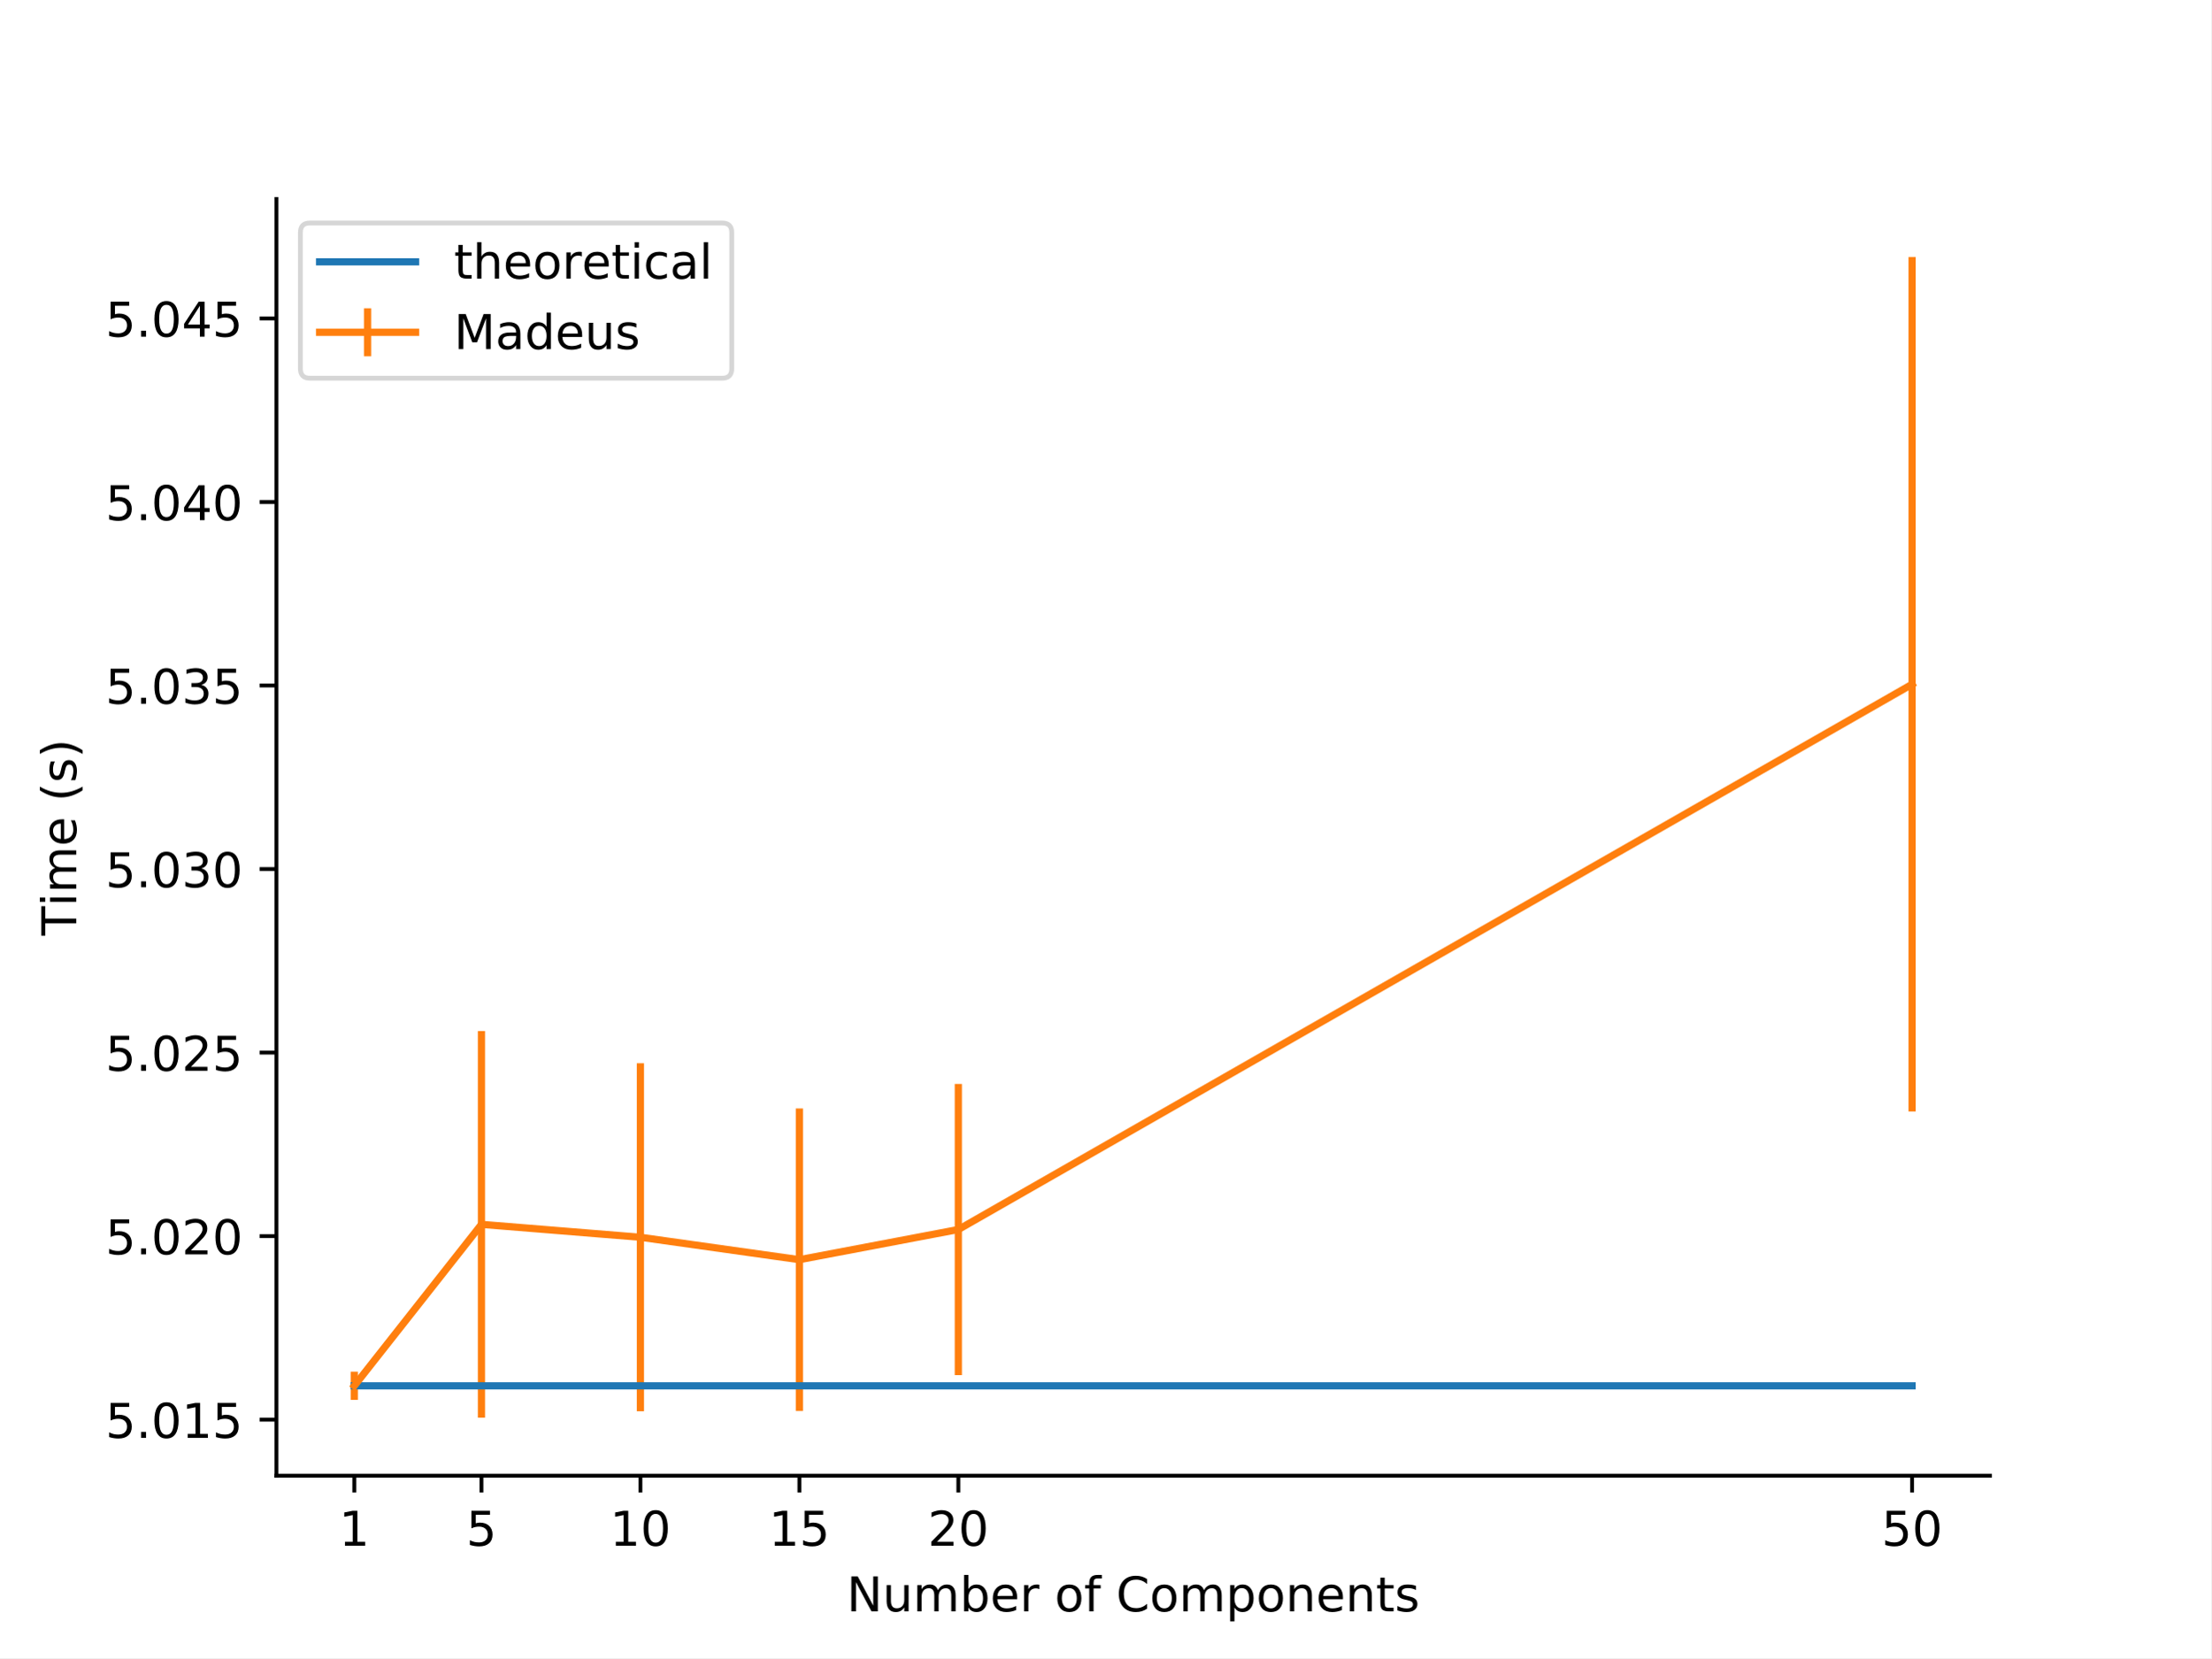
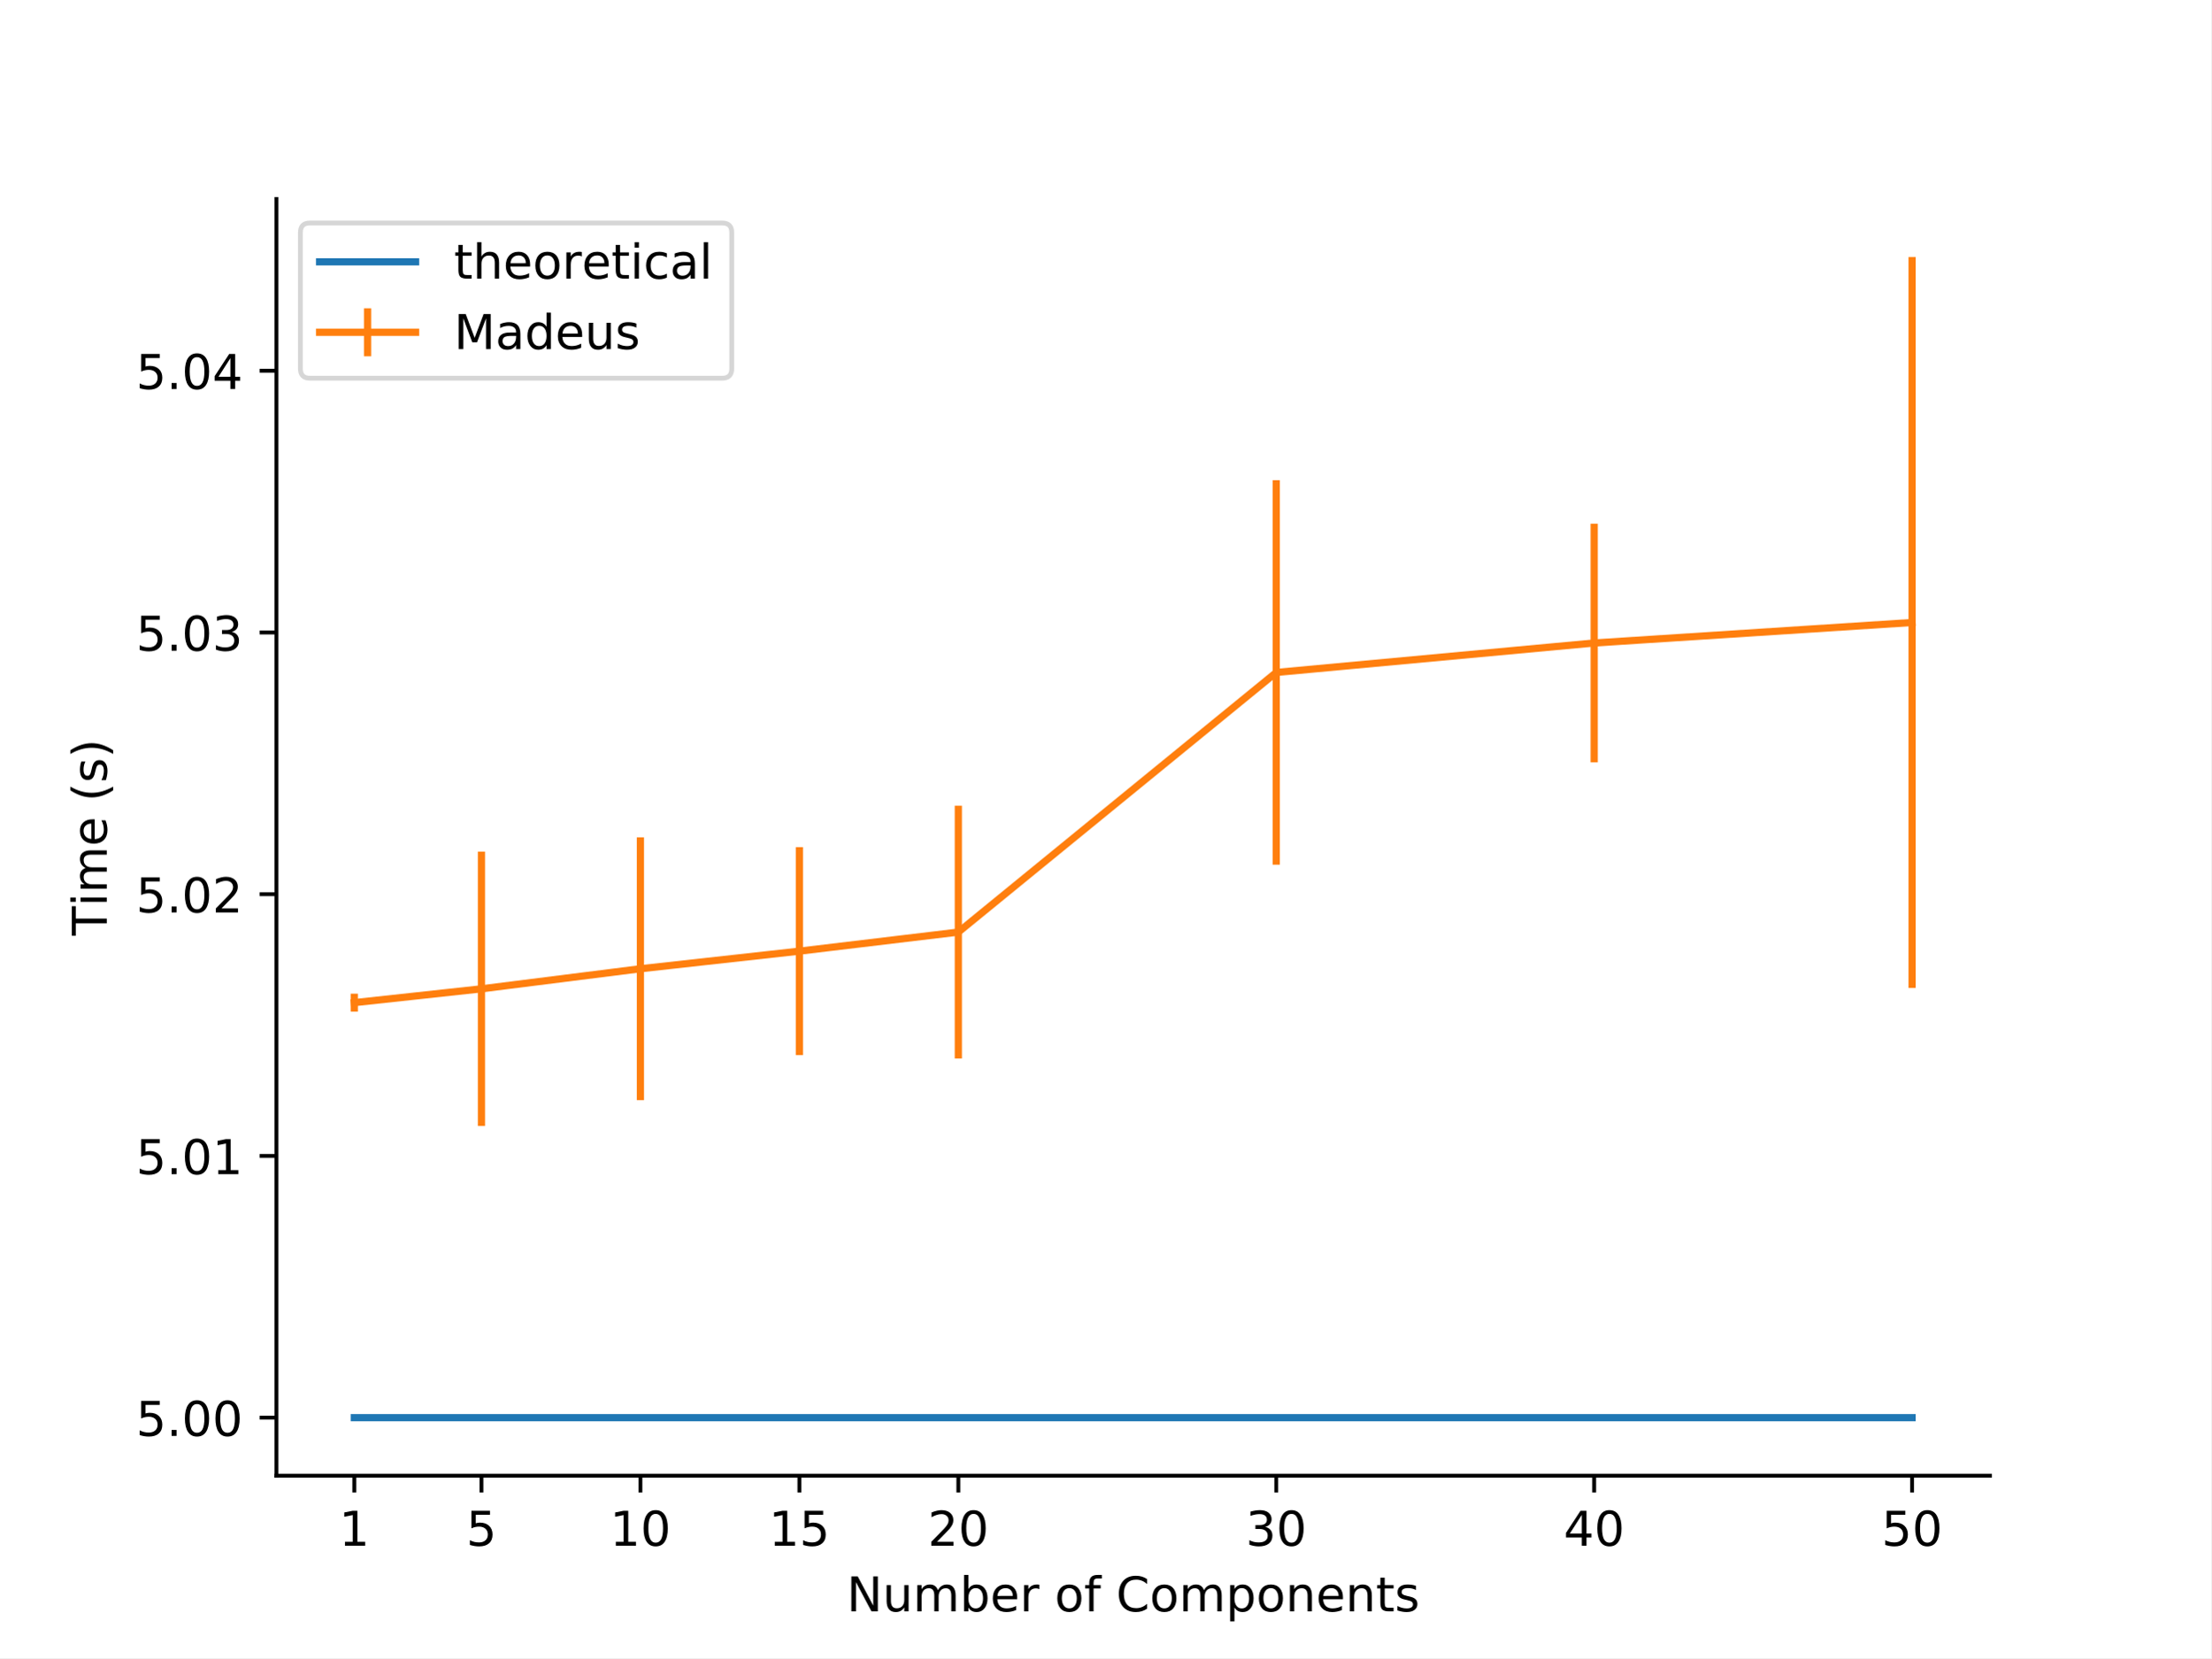
<svg xmlns="http://www.w3.org/2000/svg" xmlns:xlink="http://www.w3.org/1999/xlink" height="345.6pt" version="1.1" viewBox="0 0 460.8 345.6" width="460.8pt">
  <defs>
    <style type="text/css">
*{stroke-linecap:butt;stroke-linejoin:round;}
  </style>
  </defs>
  <g id="figure_1">
    <g id="patch_1">
      <path d="M 0 345.6  L 460.8 345.6  L 460.8 0  L 0 0  z " style="fill:#ffffff;" />
    </g>
    <g id="axes_1">
      <g id="patch_2">
        <path d="M 57.6 307.584  L 414.72 307.584  L 414.72 41.472  L 57.6 41.472  z " style="fill:#ffffff;" />
      </g>
      <g id="matplotlib.axis_1">
        <g id="xtick_1">
          <g id="line2d_1">
            <defs>
-               <path d="M 0 0  L 0 3.5  " id="m29f197579e" style="stroke:#000000;stroke-width:0.8;" />
-             </defs>
-             <g>
-               <use style="stroke:#000000;stroke-width:0.8;" x="73.833" xlink:href="#m29f197579e" y="307.584" />
+               <path d="M 0 0  L 0 3.5  " id="mc7988d3451" style="stroke:#000000;stroke-width:0.8;" />
+             </defs>
+             <g>
+               <use style="stroke:#000000;stroke-width:0.8;" x="73.833" xlink:href="#mc7988d3451" y="307.584" />
            </g>
          </g>
          <g id="text_1">
            <defs>
              <path d="M 12.406 8.297  L 28.516 8.297  L 28.516 63.922  L 10.984 60.406  L 10.984 69.391  L 28.422 72.906  L 38.281 72.906  L 38.281 8.297  L 54.391 8.297  L 54.391 0  L 12.406 0  z " id="DejaVuSans-49" />
            </defs>
            <g transform="translate(70.65148 322.1824)scale(0.1 -0.1)">
              <use xlink:href="#DejaVuSans-49" />
            </g>
          </g>
        </g>
        <g id="xtick_2">
          <g id="line2d_2">
            <g>
-               <use style="stroke:#000000;stroke-width:0.8;" x="100.335" xlink:href="#m29f197579e" y="307.584" />
+               <use style="stroke:#000000;stroke-width:0.8;" x="100.335" xlink:href="#mc7988d3451" y="307.584" />
            </g>
          </g>
          <g id="text_2">
            <defs>
              <path d="M 10.797 72.906  L 49.516 72.906  L 49.516 64.594  L 19.828 64.594  L 19.828 46.734  Q 21.969 47.469 24.109 47.828  Q 26.266 48.188 28.422 48.188  Q 40.625 48.188 47.75 41.5  Q 54.891 34.812 54.891 23.391  Q 54.891 11.625 47.562 5.094  Q 40.234 -1.422 26.906 -1.422  Q 22.312 -1.422 17.547 -0.641  Q 12.797 0.141 7.719 1.703  L 7.719 11.625  Q 12.109 9.234 16.797 8.062  Q 21.484 6.891 26.703 6.891  Q 35.156 6.891 40.078 11.328  Q 45.016 15.766 45.016 23.391  Q 45.016 31 40.078 35.438  Q 35.156 39.891 26.703 39.891  Q 22.75 39.891 18.812 39.016  Q 14.891 38.141 10.797 36.281  z " id="DejaVuSans-53" />
            </defs>
            <g transform="translate(97.15389 322.1824)scale(0.1 -0.1)">
              <use xlink:href="#DejaVuSans-53" />
            </g>
          </g>
        </g>
        <g id="xtick_3">
          <g id="line2d_3">
            <g>
-               <use style="stroke:#000000;stroke-width:0.8;" x="133.463" xlink:href="#m29f197579e" y="307.584" />
+               <use style="stroke:#000000;stroke-width:0.8;" x="133.463" xlink:href="#mc7988d3451" y="307.584" />
            </g>
          </g>
          <g id="text_3">
            <defs>
              <path d="M 31.781 66.406  Q 24.172 66.406 20.328 58.906  Q 16.5 51.422 16.5 36.375  Q 16.5 21.391 20.328 13.891  Q 24.172 6.391 31.781 6.391  Q 39.453 6.391 43.281 13.891  Q 47.125 21.391 47.125 36.375  Q 47.125 51.422 43.281 58.906  Q 39.453 66.406 31.781 66.406  z M 31.781 74.219  Q 44.047 74.219 50.516 64.516  Q 56.984 54.828 56.984 36.375  Q 56.984 17.969 50.516 8.266  Q 44.047 -1.422 31.781 -1.422  Q 19.531 -1.422 13.062 8.266  Q 6.594 17.969 6.594 36.375  Q 6.594 54.828 13.062 64.516  Q 19.531 74.219 31.781 74.219  z " id="DejaVuSans-48" />
            </defs>
            <g transform="translate(127.1007 322.1824)scale(0.1 -0.1)">
              <use xlink:href="#DejaVuSans-49" />
              <use x="63.623" xlink:href="#DejaVuSans-48" />
            </g>
          </g>
        </g>
        <g id="xtick_4">
          <g id="line2d_4">
            <g>
-               <use style="stroke:#000000;stroke-width:0.8;" x="166.591" xlink:href="#m29f197579e" y="307.584" />
+               <use style="stroke:#000000;stroke-width:0.8;" x="166.591" xlink:href="#mc7988d3451" y="307.584" />
            </g>
          </g>
          <g id="text_4">
            <g transform="translate(160.2287 322.1824)scale(0.1 -0.1)">
              <use xlink:href="#DejaVuSans-49" />
              <use x="63.623" xlink:href="#DejaVuSans-53" />
            </g>
          </g>
        </g>
        <g id="xtick_5">
          <g id="line2d_5">
            <g>
-               <use style="stroke:#000000;stroke-width:0.8;" x="199.719" xlink:href="#m29f197579e" y="307.584" />
+               <use style="stroke:#000000;stroke-width:0.8;" x="199.719" xlink:href="#mc7988d3451" y="307.584" />
            </g>
          </g>
          <g id="text_5">
            <defs>
              <path d="M 19.188 8.297  L 53.609 8.297  L 53.609 0  L 7.328 0  L 7.328 8.297  Q 12.938 14.109 22.625 23.891  Q 32.328 33.688 34.812 36.531  Q 39.547 41.844 41.422 45.531  Q 43.312 49.219 43.312 52.781  Q 43.312 58.594 39.234 62.25  Q 35.156 65.922 28.609 65.922  Q 23.969 65.922 18.812 64.312  Q 13.672 62.703 7.812 59.422  L 7.812 69.391  Q 13.766 71.781 18.938 73  Q 24.125 74.219 28.422 74.219  Q 39.75 74.219 46.484 68.547  Q 53.219 62.891 53.219 53.422  Q 53.219 48.922 51.531 44.891  Q 49.859 40.875 45.406 35.406  Q 44.188 33.984 37.641 27.219  Q 31.109 20.453 19.188 8.297  z " id="DejaVuSans-50" />
            </defs>
            <g transform="translate(193.3567 322.1824)scale(0.1 -0.1)">
              <use xlink:href="#DejaVuSans-50" />
              <use x="63.623" xlink:href="#DejaVuSans-48" />
            </g>
          </g>
        </g>
        <g id="xtick_6">
          <g id="line2d_6">
            <g>
-               <use style="stroke:#000000;stroke-width:0.8;" x="398.487" xlink:href="#m29f197579e" y="307.584" />
+               <use style="stroke:#000000;stroke-width:0.8;" x="265.975" xlink:href="#mc7988d3451" y="307.584" />
            </g>
          </g>
          <g id="text_6">
+             <defs>
+               <path d="M 40.578 39.312  Q 47.656 37.797 51.625 33  Q 55.609 28.219 55.609 21.188  Q 55.609 10.406 48.188 4.484  Q 40.766 -1.422 27.094 -1.422  Q 22.516 -1.422 17.656 -0.516  Q 12.797 0.391 7.625 2.203  L 7.625 11.719  Q 11.719 9.328 16.594 8.109  Q 21.484 6.891 26.812 6.891  Q 36.078 6.891 40.938 10.547  Q 45.797 14.203 45.797 21.188  Q 45.797 27.641 41.281 31.266  Q 36.766 34.906 28.719 34.906  L 20.219 34.906  L 20.219 43.016  L 29.109 43.016  Q 36.375 43.016 40.234 45.922  Q 44.094 48.828 44.094 54.297  Q 44.094 59.906 40.109 62.906  Q 36.141 65.922 28.719 65.922  Q 24.656 65.922 20.016 65.031  Q 15.375 64.156 9.812 62.312  L 9.812 71.094  Q 15.438 72.656 20.344 73.438  Q 25.25 74.219 29.594 74.219  Q 40.828 74.219 47.359 69.109  Q 53.906 64.016 53.906 55.328  Q 53.906 49.266 50.438 45.094  Q 46.969 40.922 40.578 39.312  z " id="DejaVuSans-51" />
+             </defs>
+             <g transform="translate(259.6127 322.1824)scale(0.1 -0.1)">
+               <use xlink:href="#DejaVuSans-51" />
+               <use x="63.623" xlink:href="#DejaVuSans-48" />
+             </g>
+           </g>
+         </g>
+         <g id="xtick_7">
+           <g id="line2d_7">
+             <g>
+               <use style="stroke:#000000;stroke-width:0.8;" x="332.231" xlink:href="#mc7988d3451" y="307.584" />
+             </g>
+           </g>
+           <g id="text_7">
+             <defs>
+               <path d="M 37.797 64.312  L 12.891 25.391  L 37.797 25.391  z M 35.203 72.906  L 47.609 72.906  L 47.609 25.391  L 58.016 25.391  L 58.016 17.188  L 47.609 17.188  L 47.609 0  L 37.797 0  L 37.797 17.188  L 4.891 17.188  L 4.891 26.703  z " id="DejaVuSans-52" />
+             </defs>
+             <g transform="translate(325.8687 322.1824)scale(0.1 -0.1)">
+               <use xlink:href="#DejaVuSans-52" />
+               <use x="63.623" xlink:href="#DejaVuSans-48" />
+             </g>
+           </g>
+         </g>
+         <g id="xtick_8">
+           <g id="line2d_8">
+             <g>
+               <use style="stroke:#000000;stroke-width:0.8;" x="398.487" xlink:href="#mc7988d3451" y="307.584" />
+             </g>
+           </g>
+           <g id="text_8">
            <g transform="translate(392.1248 322.1824)scale(0.1 -0.1)">
              <use xlink:href="#DejaVuSans-53" />
              <use x="63.623" xlink:href="#DejaVuSans-48" />
            </g>
          </g>
        </g>
-         <g id="text_7">
+         <g id="text_9">
          <defs>
            <path d="M 9.812 72.906  L 23.094 72.906  L 55.422 11.922  L 55.422 72.906  L 64.984 72.906  L 64.984 0  L 51.703 0  L 19.391 60.984  L 19.391 0  L 9.812 0  z " id="DejaVuSans-78" />
            <path d="M 8.5 21.578  L 8.5 54.688  L 17.484 54.688  L 17.484 21.922  Q 17.484 14.156 20.5 10.266  Q 23.531 6.391 29.594 6.391  Q 36.859 6.391 41.078 11.031  Q 45.312 15.672 45.312 23.688  L 45.312 54.688  L 54.297 54.688  L 54.297 0  L 45.312 0  L 45.312 8.406  Q 42.047 3.422 37.719 1  Q 33.406 -1.422 27.688 -1.422  Q 18.266 -1.422 13.375 4.438  Q 8.5 10.297 8.5 21.578  z M 31.109 56  z " id="DejaVuSans-117" />
            <path d="M 52 44.188  Q 55.375 50.25 60.062 53.125  Q 64.75 56 71.094 56  Q 79.641 56 84.281 50.016  Q 88.922 44.047 88.922 33.016  L 88.922 0  L 79.891 0  L 79.891 32.719  Q 79.891 40.578 77.094 44.375  Q 74.312 48.188 68.609 48.188  Q 61.625 48.188 57.562 43.547  Q 53.516 38.922 53.516 30.906  L 53.516 0  L 44.484 0  L 44.484 32.719  Q 44.484 40.625 41.703 44.406  Q 38.922 48.188 33.109 48.188  Q 26.219 48.188 22.156 43.531  Q 18.109 38.875 18.109 30.906  L 18.109 0  L 9.078 0  L 9.078 54.688  L 18.109 54.688  L 18.109 46.188  Q 21.188 51.219 25.484 53.609  Q 29.781 56 35.688 56  Q 41.656 56 45.828 52.969  Q 50 49.953 52 44.188  z " id="DejaVuSans-109" />
            <path d="M 48.688 27.297  Q 48.688 37.203 44.609 42.844  Q 40.531 48.484 33.406 48.484  Q 26.266 48.484 22.188 42.844  Q 18.109 37.203 18.109 27.297  Q 18.109 17.391 22.188 11.75  Q 26.266 6.109 33.406 6.109  Q 40.531 6.109 44.609 11.75  Q 48.688 17.391 48.688 27.297  z M 18.109 46.391  Q 20.953 51.266 25.266 53.625  Q 29.594 56 35.594 56  Q 45.562 56 51.781 48.094  Q 58.016 40.188 58.016 27.297  Q 58.016 14.406 51.781 6.484  Q 45.562 -1.422 35.594 -1.422  Q 29.594 -1.422 25.266 0.953  Q 20.953 3.328 18.109 8.203  L 18.109 0  L 9.078 0  L 9.078 75.984  L 18.109 75.984  z " id="DejaVuSans-98" />
            <path d="M 56.203 29.594  L 56.203 25.203  L 14.891 25.203  Q 15.484 15.922 20.484 11.062  Q 25.484 6.203 34.422 6.203  Q 39.594 6.203 44.453 7.469  Q 49.312 8.734 54.109 11.281  L 54.109 2.781  Q 49.266 0.734 44.188 -0.344  Q 39.109 -1.422 33.891 -1.422  Q 20.797 -1.422 13.156 6.188  Q 5.516 13.812 5.516 26.812  Q 5.516 40.234 12.766 48.109  Q 20.016 56 32.328 56  Q 43.359 56 49.781 48.891  Q 56.203 41.797 56.203 29.594  z M 47.219 32.234  Q 47.125 39.594 43.094 43.984  Q 39.062 48.391 32.422 48.391  Q 24.906 48.391 20.391 44.141  Q 15.875 39.891 15.188 32.172  z " id="DejaVuSans-101" />
            <path d="M 41.109 46.297  Q 39.594 47.172 37.812 47.578  Q 36.031 48 33.891 48  Q 26.266 48 22.188 43.047  Q 18.109 38.094 18.109 28.812  L 18.109 0  L 9.078 0  L 9.078 54.688  L 18.109 54.688  L 18.109 46.188  Q 20.953 51.172 25.484 53.578  Q 30.031 56 36.531 56  Q 37.453 56 38.578 55.875  Q 39.703 55.766 41.062 55.516  z " id="DejaVuSans-114" />
            <path id="DejaVuSans-32" />
            <path d="M 30.609 48.391  Q 23.391 48.391 19.188 42.75  Q 14.984 37.109 14.984 27.297  Q 14.984 17.484 19.156 11.844  Q 23.344 6.203 30.609 6.203  Q 37.797 6.203 41.984 11.859  Q 46.188 17.531 46.188 27.297  Q 46.188 37.016 41.984 42.703  Q 37.797 48.391 30.609 48.391  z M 30.609 56  Q 42.328 56 49.016 48.375  Q 55.719 40.766 55.719 27.297  Q 55.719 13.875 49.016 6.219  Q 42.328 -1.422 30.609 -1.422  Q 18.844 -1.422 12.172 6.219  Q 5.516 13.875 5.516 27.297  Q 5.516 40.766 12.172 48.375  Q 18.844 56 30.609 56  z " id="DejaVuSans-111" />
            <path d="M 37.109 75.984  L 37.109 68.5  L 28.516 68.5  Q 23.688 68.5 21.797 66.547  Q 19.922 64.594 19.922 59.516  L 19.922 54.688  L 34.719 54.688  L 34.719 47.703  L 19.922 47.703  L 19.922 0  L 10.891 0  L 10.891 47.703  L 2.297 47.703  L 2.297 54.688  L 10.891 54.688  L 10.891 58.5  Q 10.891 67.625 15.141 71.797  Q 19.391 75.984 28.609 75.984  z " id="DejaVuSans-102" />
            <path d="M 64.406 67.281  L 64.406 56.891  Q 59.422 61.531 53.781 63.812  Q 48.141 66.109 41.797 66.109  Q 29.297 66.109 22.656 58.469  Q 16.016 50.828 16.016 36.375  Q 16.016 21.969 22.656 14.328  Q 29.297 6.688 41.797 6.688  Q 48.141 6.688 53.781 8.984  Q 59.422 11.281 64.406 15.922  L 64.406 5.609  Q 59.234 2.094 53.438 0.328  Q 47.656 -1.422 41.219 -1.422  Q 24.656 -1.422 15.125 8.703  Q 5.609 18.844 5.609 36.375  Q 5.609 53.953 15.125 64.078  Q 24.656 74.219 41.219 74.219  Q 47.75 74.219 53.531 72.484  Q 59.328 70.75 64.406 67.281  z " id="DejaVuSans-67" />
            <path d="M 18.109 8.203  L 18.109 -20.797  L 9.078 -20.797  L 9.078 54.688  L 18.109 54.688  L 18.109 46.391  Q 20.953 51.266 25.266 53.625  Q 29.594 56 35.594 56  Q 45.562 56 51.781 48.094  Q 58.016 40.188 58.016 27.297  Q 58.016 14.406 51.781 6.484  Q 45.562 -1.422 35.594 -1.422  Q 29.594 -1.422 25.266 0.953  Q 20.953 3.328 18.109 8.203  z M 48.688 27.297  Q 48.688 37.203 44.609 42.844  Q 40.531 48.484 33.406 48.484  Q 26.266 48.484 22.188 42.844  Q 18.109 37.203 18.109 27.297  Q 18.109 17.391 22.188 11.75  Q 26.266 6.109 33.406 6.109  Q 40.531 6.109 44.609 11.75  Q 48.688 17.391 48.688 27.297  z " id="DejaVuSans-112" />
            <path d="M 54.891 33.016  L 54.891 0  L 45.906 0  L 45.906 32.719  Q 45.906 40.484 42.875 44.328  Q 39.844 48.188 33.797 48.188  Q 26.516 48.188 22.312 43.547  Q 18.109 38.922 18.109 30.906  L 18.109 0  L 9.078 0  L 9.078 54.688  L 18.109 54.688  L 18.109 46.188  Q 21.344 51.125 25.703 53.562  Q 30.078 56 35.797 56  Q 45.219 56 50.047 50.172  Q 54.891 44.344 54.891 33.016  z " id="DejaVuSans-110" />
            <path d="M 18.312 70.219  L 18.312 54.688  L 36.812 54.688  L 36.812 47.703  L 18.312 47.703  L 18.312 18.016  Q 18.312 11.328 20.141 9.422  Q 21.969 7.516 27.594 7.516  L 36.812 7.516  L 36.812 0  L 27.594 0  Q 17.188 0 13.234 3.875  Q 9.281 7.766 9.281 18.016  L 9.281 47.703  L 2.688 47.703  L 2.688 54.688  L 9.281 54.688  L 9.281 70.219  z " id="DejaVuSans-116" />
            <path d="M 44.281 53.078  L 44.281 44.578  Q 40.484 46.531 36.375 47.5  Q 32.281 48.484 27.875 48.484  Q 21.188 48.484 17.844 46.438  Q 14.5 44.391 14.5 40.281  Q 14.5 37.156 16.891 35.375  Q 19.281 33.594 26.516 31.984  L 29.594 31.297  Q 39.156 29.25 43.188 25.516  Q 47.219 21.781 47.219 15.094  Q 47.219 7.469 41.188 3.016  Q 35.156 -1.422 24.609 -1.422  Q 20.219 -1.422 15.453 -0.562  Q 10.688 0.297 5.422 2  L 5.422 11.281  Q 10.406 8.688 15.234 7.391  Q 20.062 6.109 24.812 6.109  Q 31.156 6.109 34.562 8.281  Q 37.984 10.453 37.984 14.406  Q 37.984 18.062 35.516 20.016  Q 33.062 21.969 24.703 23.781  L 21.578 24.516  Q 13.234 26.266 9.516 29.906  Q 5.812 33.547 5.812 39.891  Q 5.812 47.609 11.281 51.797  Q 16.75 56 26.812 56  Q 31.781 56 36.172 55.266  Q 40.578 54.547 44.281 53.078  z " id="DejaVuSans-115" />
          </defs>
          <g transform="translate(176.4428 335.8606)scale(0.1 -0.1)">
            <use xlink:href="#DejaVuSans-78" />
            <use x="74.805" xlink:href="#DejaVuSans-117" />
            <use x="138.184" xlink:href="#DejaVuSans-109" />
            <use x="235.596" xlink:href="#DejaVuSans-98" />
            <use x="299.072" xlink:href="#DejaVuSans-101" />
            <use x="360.596" xlink:href="#DejaVuSans-114" />
            <use x="401.709" xlink:href="#DejaVuSans-32" />
            <use x="433.496" xlink:href="#DejaVuSans-111" />
            <use x="494.678" xlink:href="#DejaVuSans-102" />
            <use x="529.883" xlink:href="#DejaVuSans-32" />
            <use x="561.67" xlink:href="#DejaVuSans-67" />
            <use x="631.494" xlink:href="#DejaVuSans-111" />
            <use x="692.676" xlink:href="#DejaVuSans-109" />
            <use x="790.088" xlink:href="#DejaVuSans-112" />
            <use x="853.564" xlink:href="#DejaVuSans-111" />
            <use x="914.746" xlink:href="#DejaVuSans-110" />
            <use x="978.125" xlink:href="#DejaVuSans-101" />
            <use x="1039.648" xlink:href="#DejaVuSans-110" />
            <use x="1103.027" xlink:href="#DejaVuSans-116" />
            <use x="1142.236" xlink:href="#DejaVuSans-115" />
          </g>
        </g>
      </g>
      <g id="matplotlib.axis_2">
        <g id="ytick_1">
-           <g id="line2d_7">
-             <defs>
-               <path d="M 0 0  L -3.5 0  " id="ma125e8b7d9" style="stroke:#000000;stroke-width:0.8;" />
-             </defs>
-             <g>
-               <use style="stroke:#000000;stroke-width:0.8;" x="57.6" xlink:href="#ma125e8b7d9" y="295.904" />
-             </g>
-           </g>
-           <g id="text_8">
+           <g id="line2d_9">
+             <defs>
+               <path d="M 0 0  L -3.5 0  " id="mf4b1c5bbe9" style="stroke:#000000;stroke-width:0.8;" />
+             </defs>
+             <g>
+               <use style="stroke:#000000;stroke-width:0.8;" x="57.6" xlink:href="#mf4b1c5bbe9" y="295.488" />
+             </g>
+           </g>
+           <g id="text_10">
            <defs>
              <path d="M 10.688 12.406  L 21 12.406  L 21 0  L 10.688 0  z " id="DejaVuSans-46" />
            </defs>
-             <g transform="translate(21.97188 299.7031)scale(0.1 -0.1)">
+             <g transform="translate(28.33438 299.2872)scale(0.1 -0.1)">
+               <use xlink:href="#DejaVuSans-53" />
+               <use x="63.623" xlink:href="#DejaVuSans-46" />
+               <use x="95.41" xlink:href="#DejaVuSans-48" />
+               <use x="159.033" xlink:href="#DejaVuSans-48" />
+             </g>
+           </g>
+         </g>
+         <g id="ytick_2">
+           <g id="line2d_10">
+             <g>
+               <use style="stroke:#000000;stroke-width:0.8;" x="57.6" xlink:href="#mf4b1c5bbe9" y="240.934" />
+             </g>
+           </g>
+           <g id="text_11">
+             <g transform="translate(28.33438 244.7328)scale(0.1 -0.1)">
              <use xlink:href="#DejaVuSans-53" />
              <use x="63.623" xlink:href="#DejaVuSans-46" />
              <use x="95.41" xlink:href="#DejaVuSans-48" />
              <use x="159.033" xlink:href="#DejaVuSans-49" />
-               <use x="222.656" xlink:href="#DejaVuSans-53" />
-             </g>
-           </g>
-         </g>
-         <g id="ytick_2">
-           <g id="line2d_8">
-             <g>
-               <use style="stroke:#000000;stroke-width:0.8;" x="57.6" xlink:href="#ma125e8b7d9" y="257.648" />
-             </g>
-           </g>
-           <g id="text_9">
-             <g transform="translate(21.97188 261.447)scale(0.1 -0.1)">
+             </g>
+           </g>
+         </g>
+         <g id="ytick_3">
+           <g id="line2d_11">
+             <g>
+               <use style="stroke:#000000;stroke-width:0.8;" x="57.6" xlink:href="#mf4b1c5bbe9" y="186.379" />
+             </g>
+           </g>
+           <g id="text_12">
+             <g transform="translate(28.33438 190.1784)scale(0.1 -0.1)">
              <use xlink:href="#DejaVuSans-53" />
              <use x="63.623" xlink:href="#DejaVuSans-46" />
              <use x="95.41" xlink:href="#DejaVuSans-48" />
              <use x="159.033" xlink:href="#DejaVuSans-50" />
-               <use x="222.656" xlink:href="#DejaVuSans-48" />
-             </g>
-           </g>
-         </g>
-         <g id="ytick_3">
-           <g id="line2d_9">
-             <g>
-               <use style="stroke:#000000;stroke-width:0.8;" x="57.6" xlink:href="#ma125e8b7d9" y="219.392" />
-             </g>
-           </g>
-           <g id="text_10">
-             <g transform="translate(21.97188 223.191)scale(0.1 -0.1)">
-               <use xlink:href="#DejaVuSans-53" />
-               <use x="63.623" xlink:href="#DejaVuSans-46" />
-               <use x="95.41" xlink:href="#DejaVuSans-48" />
-               <use x="159.033" xlink:href="#DejaVuSans-50" />
-               <use x="222.656" xlink:href="#DejaVuSans-53" />
            </g>
          </g>
        </g>
        <g id="ytick_4">
-           <g id="line2d_10">
-             <g>
-               <use style="stroke:#000000;stroke-width:0.8;" x="57.6" xlink:href="#ma125e8b7d9" y="181.136" />
-             </g>
-           </g>
-           <g id="text_11">
-             <defs>
-               <path d="M 40.578 39.312  Q 47.656 37.797 51.625 33  Q 55.609 28.219 55.609 21.188  Q 55.609 10.406 48.188 4.484  Q 40.766 -1.422 27.094 -1.422  Q 22.516 -1.422 17.656 -0.516  Q 12.797 0.391 7.625 2.203  L 7.625 11.719  Q 11.719 9.328 16.594 8.109  Q 21.484 6.891 26.812 6.891  Q 36.078 6.891 40.938 10.547  Q 45.797 14.203 45.797 21.188  Q 45.797 27.641 41.281 31.266  Q 36.766 34.906 28.719 34.906  L 20.219 34.906  L 20.219 43.016  L 29.109 43.016  Q 36.375 43.016 40.234 45.922  Q 44.094 48.828 44.094 54.297  Q 44.094 59.906 40.109 62.906  Q 36.141 65.922 28.719 65.922  Q 24.656 65.922 20.016 65.031  Q 15.375 64.156 9.812 62.312  L 9.812 71.094  Q 15.438 72.656 20.344 73.438  Q 25.25 74.219 29.594 74.219  Q 40.828 74.219 47.359 69.109  Q 53.906 64.016 53.906 55.328  Q 53.906 49.266 50.438 45.094  Q 46.969 40.922 40.578 39.312  z " id="DejaVuSans-51" />
-             </defs>
-             <g transform="translate(21.97188 184.935)scale(0.1 -0.1)">
+           <g id="line2d_12">
+             <g>
+               <use style="stroke:#000000;stroke-width:0.8;" x="57.6" xlink:href="#mf4b1c5bbe9" y="131.825" />
+             </g>
+           </g>
+           <g id="text_13">
+             <g transform="translate(28.33438 135.624)scale(0.1 -0.1)">
              <use xlink:href="#DejaVuSans-53" />
              <use x="63.623" xlink:href="#DejaVuSans-46" />
              <use x="95.41" xlink:href="#DejaVuSans-48" />
              <use x="159.033" xlink:href="#DejaVuSans-51" />
-               <use x="222.656" xlink:href="#DejaVuSans-48" />
            </g>
          </g>
        </g>
        <g id="ytick_5">
-           <g id="line2d_11">
-             <g>
-               <use style="stroke:#000000;stroke-width:0.8;" x="57.6" xlink:href="#ma125e8b7d9" y="142.88" />
-             </g>
-           </g>
-           <g id="text_12">
-             <g transform="translate(21.97188 146.6789)scale(0.1 -0.1)">
-               <use xlink:href="#DejaVuSans-53" />
-               <use x="63.623" xlink:href="#DejaVuSans-46" />
-               <use x="95.41" xlink:href="#DejaVuSans-48" />
-               <use x="159.033" xlink:href="#DejaVuSans-51" />
-               <use x="222.656" xlink:href="#DejaVuSans-53" />
-             </g>
-           </g>
-         </g>
-         <g id="ytick_6">
-           <g id="line2d_12">
-             <g>
-               <use style="stroke:#000000;stroke-width:0.8;" x="57.6" xlink:href="#ma125e8b7d9" y="104.624" />
-             </g>
-           </g>
-           <g id="text_13">
-             <defs>
-               <path d="M 37.797 64.312  L 12.891 25.391  L 37.797 25.391  z M 35.203 72.906  L 47.609 72.906  L 47.609 25.391  L 58.016 25.391  L 58.016 17.188  L 47.609 17.188  L 47.609 0  L 37.797 0  L 37.797 17.188  L 4.891 17.188  L 4.891 26.703  z " id="DejaVuSans-52" />
-             </defs>
-             <g transform="translate(21.97188 108.4229)scale(0.1 -0.1)">
+           <g id="line2d_13">
+             <g>
+               <use style="stroke:#000000;stroke-width:0.8;" x="57.6" xlink:href="#mf4b1c5bbe9" y="77.27" />
+             </g>
+           </g>
+           <g id="text_14">
+             <g transform="translate(28.33438 81.06957)scale(0.1 -0.1)">
              <use xlink:href="#DejaVuSans-53" />
              <use x="63.623" xlink:href="#DejaVuSans-46" />
              <use x="95.41" xlink:href="#DejaVuSans-48" />
              <use x="159.033" xlink:href="#DejaVuSans-52" />
-               <use x="222.656" xlink:href="#DejaVuSans-48" />
-             </g>
-           </g>
-         </g>
-         <g id="ytick_7">
-           <g id="line2d_13">
-             <g>
-               <use style="stroke:#000000;stroke-width:0.8;" x="57.6" xlink:href="#ma125e8b7d9" y="66.368" />
-             </g>
-           </g>
-           <g id="text_14">
-             <g transform="translate(21.97188 70.16688)scale(0.1 -0.1)">
-               <use xlink:href="#DejaVuSans-53" />
-               <use x="63.623" xlink:href="#DejaVuSans-46" />
-               <use x="95.41" xlink:href="#DejaVuSans-48" />
-               <use x="159.033" xlink:href="#DejaVuSans-52" />
-               <use x="222.656" xlink:href="#DejaVuSans-53" />
            </g>
          </g>
        </g>
        <g id="text_15">
          <defs>
            <path d="M -0.297 72.906  L 61.375 72.906  L 61.375 64.594  L 35.5 64.594  L 35.5 0  L 25.594 0  L 25.594 64.594  L -0.297 64.594  z " id="DejaVuSans-84" />
            <path d="M 9.422 54.688  L 18.406 54.688  L 18.406 0  L 9.422 0  z M 9.422 75.984  L 18.406 75.984  L 18.406 64.594  L 9.422 64.594  z " id="DejaVuSans-105" />
            <path d="M 31 75.875  Q 24.469 64.656 21.281 53.656  Q 18.109 42.672 18.109 31.391  Q 18.109 20.125 21.312 9.062  Q 24.516 -2 31 -13.188  L 23.188 -13.188  Q 15.875 -1.703 12.234 9.375  Q 8.594 20.453 8.594 31.391  Q 8.594 42.281 12.203 53.312  Q 15.828 64.359 23.188 75.875  z " id="DejaVuSans-40" />
            <path d="M 8.016 75.875  L 15.828 75.875  Q 23.141 64.359 26.781 53.312  Q 30.422 42.281 30.422 31.391  Q 30.422 20.453 26.781 9.375  Q 23.141 -1.703 15.828 -13.188  L 8.016 -13.188  Q 14.5 -2 17.703 9.062  Q 20.906 20.125 20.906 31.391  Q 20.906 42.672 17.703 53.656  Q 14.5 64.656 8.016 75.875  z " id="DejaVuSans-41" />
          </defs>
-           <g transform="translate(15.89219 195.0108)rotate(-90)scale(0.1 -0.1)">
+           <g transform="translate(22.25469 195.0108)rotate(-90)scale(0.1 -0.1)">
            <use xlink:href="#DejaVuSans-84" />
            <use x="61.037" xlink:href="#DejaVuSans-105" />
            <use x="88.82" xlink:href="#DejaVuSans-109" />
            <use x="186.232" xlink:href="#DejaVuSans-101" />
            <use x="247.756" xlink:href="#DejaVuSans-32" />
            <use x="279.543" xlink:href="#DejaVuSans-40" />
            <use x="318.557" xlink:href="#DejaVuSans-115" />
            <use x="370.656" xlink:href="#DejaVuSans-41" />
          </g>
        </g>
      </g>
      <g id="LineCollection_1">
-         <path clip-path="url(#p28856c3a83)" d="M 73.833 291.776  L 73.833 285.923  " style="fill:none;stroke:#ff7f0e;stroke-width:1.5;" />
-         <path clip-path="url(#p28856c3a83)" d="M 100.335 295.488  L 100.335 214.906  " style="fill:none;stroke:#ff7f0e;stroke-width:1.5;" />
-         <path clip-path="url(#p28856c3a83)" d="M 133.463 294.155  L 133.463 221.619  " style="fill:none;stroke:#ff7f0e;stroke-width:1.5;" />
-         <path clip-path="url(#p28856c3a83)" d="M 166.591 294.085  L 166.591 231.034  " style="fill:none;stroke:#ff7f0e;stroke-width:1.5;" />
-         <path clip-path="url(#p28856c3a83)" d="M 199.719 286.613  L 199.719 225.93  " style="fill:none;stroke:#ff7f0e;stroke-width:1.5;" />
-         <path clip-path="url(#p28856c3a83)" d="M 398.487 231.667  L 398.487 53.568  " style="fill:none;stroke:#ff7f0e;stroke-width:1.5;" />
+         <path clip-path="url(#p2b3ca13fcd)" d="M 73.833 210.85  L 73.833 207.118  " style="fill:none;stroke:#ff7f0e;stroke-width:1.5;" />
+         <path clip-path="url(#p2b3ca13fcd)" d="M 100.335 234.693  L 100.335 177.514  " style="fill:none;stroke:#ff7f0e;stroke-width:1.5;" />
+         <path clip-path="url(#p2b3ca13fcd)" d="M 133.463 229.306  L 133.463 174.532  " style="fill:none;stroke:#ff7f0e;stroke-width:1.5;" />
+         <path clip-path="url(#p2b3ca13fcd)" d="M 166.591 219.916  L 166.591 176.583  " style="fill:none;stroke:#ff7f0e;stroke-width:1.5;" />
+         <path clip-path="url(#p2b3ca13fcd)" d="M 199.719 220.621  L 199.719 167.935  " style="fill:none;stroke:#ff7f0e;stroke-width:1.5;" />
+         <path clip-path="url(#p2b3ca13fcd)" d="M 265.975 180.229  L 265.975 100.085  " style="fill:none;stroke:#ff7f0e;stroke-width:1.5;" />
+         <path clip-path="url(#p2b3ca13fcd)" d="M 332.231 158.882  L 332.231 109.149  " style="fill:none;stroke:#ff7f0e;stroke-width:1.5;" />
+         <path clip-path="url(#p2b3ca13fcd)" d="M 398.487 205.919  L 398.487 53.568  " style="fill:none;stroke:#ff7f0e;stroke-width:1.5;" />
      </g>
      <g id="line2d_14">
-         <path clip-path="url(#p28856c3a83)" d="M 73.833 288.849  L 100.335 288.849  L 133.463 288.849  L 166.591 288.849  L 199.719 288.849  L 398.487 288.849  " style="fill:none;stroke:#1f77b4;stroke-linecap:square;stroke-width:1.5;" />
+         <path clip-path="url(#p2b3ca13fcd)" d="M 73.833 295.488  L 100.335 295.488  L 133.463 295.488  L 166.591 295.488  L 199.719 295.488  L 265.975 295.488  L 332.231 295.488  L 398.487 295.488  " style="fill:none;stroke:#1f77b4;stroke-linecap:square;stroke-width:1.5;" />
      </g>
      <g id="line2d_15">
-         <path clip-path="url(#p28856c3a83)" d="M 73.833 288.849  L 100.335 255.197  L 133.463 257.887  L 166.591 262.559  L 199.719 256.272  L 398.487 142.617  " style="fill:none;stroke:#ff7f0e;stroke-linecap:square;stroke-width:1.5;" />
+         <path clip-path="url(#p2b3ca13fcd)" d="M 73.833 208.984  L 100.335 206.103  L 133.463 201.919  L 166.591 198.249  L 199.719 194.278  L 265.975 140.157  L 332.231 134.016  L 398.487 129.744  " style="fill:none;stroke:#ff7f0e;stroke-linecap:square;stroke-width:1.5;" />
      </g>
      <g id="patch_3">
        <path d="M 57.6 307.584  L 57.6 41.472  " style="fill:none;stroke:#000000;stroke-linecap:square;stroke-linejoin:miter;stroke-width:0.8;" />
      </g>
      <g id="patch_4">
        <path d="M 57.6 307.584  L 414.72 307.584  " style="fill:none;stroke:#000000;stroke-linecap:square;stroke-linejoin:miter;stroke-width:0.8;" />
      </g>
      <g id="legend_1">
        <g id="patch_5">
          <path d="M 64.6 78.828  L 150.494 78.828  Q 152.494 78.828 152.494 76.828  L 152.494 48.472  Q 152.494 46.472 150.494 46.472  L 64.6 46.472  Q 62.6 46.472 62.6 48.472  L 62.6 76.828  Q 62.6 78.828 64.6 78.828  z " style="fill:#ffffff;opacity:0.8;stroke:#cccccc;stroke-linejoin:miter;" />
        </g>
        <g id="line2d_16">
          <path d="M 66.6 54.57  L 86.6 54.57  " style="fill:none;stroke:#1f77b4;stroke-linecap:square;stroke-width:1.5;" />
        </g>
        <g id="line2d_17" />
        <g id="text_16">
          <defs>
            <path d="M 54.891 33.016  L 54.891 0  L 45.906 0  L 45.906 32.719  Q 45.906 40.484 42.875 44.328  Q 39.844 48.188 33.797 48.188  Q 26.516 48.188 22.312 43.547  Q 18.109 38.922 18.109 30.906  L 18.109 0  L 9.078 0  L 9.078 75.984  L 18.109 75.984  L 18.109 46.188  Q 21.344 51.125 25.703 53.562  Q 30.078 56 35.797 56  Q 45.219 56 50.047 50.172  Q 54.891 44.344 54.891 33.016  z " id="DejaVuSans-104" />
            <path d="M 48.781 52.594  L 48.781 44.188  Q 44.969 46.297 41.141 47.344  Q 37.312 48.391 33.406 48.391  Q 24.656 48.391 19.812 42.844  Q 14.984 37.312 14.984 27.297  Q 14.984 17.281 19.812 11.734  Q 24.656 6.203 33.406 6.203  Q 37.312 6.203 41.141 7.25  Q 44.969 8.297 48.781 10.406  L 48.781 2.094  Q 45.016 0.344 40.984 -0.531  Q 36.969 -1.422 32.422 -1.422  Q 20.062 -1.422 12.781 6.344  Q 5.516 14.109 5.516 27.297  Q 5.516 40.672 12.859 48.328  Q 20.219 56 33.016 56  Q 37.156 56 41.109 55.141  Q 45.062 54.297 48.781 52.594  z " id="DejaVuSans-99" />
            <path d="M 34.281 27.484  Q 23.391 27.484 19.188 25  Q 14.984 22.516 14.984 16.5  Q 14.984 11.719 18.141 8.906  Q 21.297 6.109 26.703 6.109  Q 34.188 6.109 38.703 11.406  Q 43.219 16.703 43.219 25.484  L 43.219 27.484  z M 52.203 31.203  L 52.203 0  L 43.219 0  L 43.219 8.297  Q 40.141 3.328 35.547 0.953  Q 30.953 -1.422 24.312 -1.422  Q 15.922 -1.422 10.953 3.297  Q 6 8.016 6 15.922  Q 6 25.141 12.172 29.828  Q 18.359 34.516 30.609 34.516  L 43.219 34.516  L 43.219 35.406  Q 43.219 41.609 39.141 45  Q 35.062 48.391 27.688 48.391  Q 23 48.391 18.547 47.266  Q 14.109 46.141 10.016 43.891  L 10.016 52.203  Q 14.938 54.109 19.578 55.047  Q 24.219 56 28.609 56  Q 40.484 56 46.344 49.844  Q 52.203 43.703 52.203 31.203  z " id="DejaVuSans-97" />
            <path d="M 9.422 75.984  L 18.406 75.984  L 18.406 0  L 9.422 0  z " id="DejaVuSans-108" />
          </defs>
          <g transform="translate(94.6 58.07044)scale(0.1 -0.1)">
            <use xlink:href="#DejaVuSans-116" />
            <use x="39.209" xlink:href="#DejaVuSans-104" />
            <use x="102.588" xlink:href="#DejaVuSans-101" />
            <use x="164.111" xlink:href="#DejaVuSans-111" />
            <use x="225.293" xlink:href="#DejaVuSans-114" />
            <use x="266.375" xlink:href="#DejaVuSans-101" />
            <use x="327.898" xlink:href="#DejaVuSans-116" />
            <use x="367.107" xlink:href="#DejaVuSans-105" />
            <use x="394.891" xlink:href="#DejaVuSans-99" />
            <use x="449.871" xlink:href="#DejaVuSans-97" />
            <use x="511.15" xlink:href="#DejaVuSans-108" />
          </g>
        </g>
        <g id="LineCollection_2">
          <path d="M 76.6 74.249  L 76.6 64.249  " style="fill:none;stroke:#ff7f0e;stroke-width:1.5;" />
        </g>
        <g id="line2d_18">
          <path d="M 66.6 69.249  L 86.6 69.249  " style="fill:none;stroke:#ff7f0e;stroke-linecap:square;stroke-width:1.5;" />
        </g>
        <g id="line2d_19" />
        <g id="text_17">
          <defs>
            <path d="M 9.812 72.906  L 24.516 72.906  L 43.109 23.297  L 61.812 72.906  L 76.516 72.906  L 76.516 0  L 66.891 0  L 66.891 64.016  L 48.094 14.016  L 38.188 14.016  L 19.391 64.016  L 19.391 0  L 9.812 0  z " id="DejaVuSans-77" />
            <path d="M 45.406 46.391  L 45.406 75.984  L 54.391 75.984  L 54.391 0  L 45.406 0  L 45.406 8.203  Q 42.578 3.328 38.25 0.953  Q 33.938 -1.422 27.875 -1.422  Q 17.969 -1.422 11.734 6.484  Q 5.516 14.406 5.516 27.297  Q 5.516 40.188 11.734 48.094  Q 17.969 56 27.875 56  Q 33.938 56 38.25 53.625  Q 42.578 51.266 45.406 46.391  z M 14.797 27.297  Q 14.797 17.391 18.875 11.75  Q 22.953 6.109 30.078 6.109  Q 37.203 6.109 41.297 11.75  Q 45.406 17.391 45.406 27.297  Q 45.406 37.203 41.297 42.844  Q 37.203 48.484 30.078 48.484  Q 22.953 48.484 18.875 42.844  Q 14.797 37.203 14.797 27.297  z " id="DejaVuSans-100" />
          </defs>
          <g transform="translate(94.6 72.74856)scale(0.1 -0.1)">
            <use xlink:href="#DejaVuSans-77" />
            <use x="86.279" xlink:href="#DejaVuSans-97" />
            <use x="147.559" xlink:href="#DejaVuSans-100" />
            <use x="211.035" xlink:href="#DejaVuSans-101" />
            <use x="272.559" xlink:href="#DejaVuSans-117" />
            <use x="335.938" xlink:href="#DejaVuSans-115" />
          </g>
        </g>
      </g>
    </g>
  </g>
  <defs>
-     <clipPath id="p28856c3a83">
+     <clipPath id="p2b3ca13fcd">
      <rect height="266.112" width="357.12" x="57.6" y="41.472" />
    </clipPath>
  </defs>
</svg>
